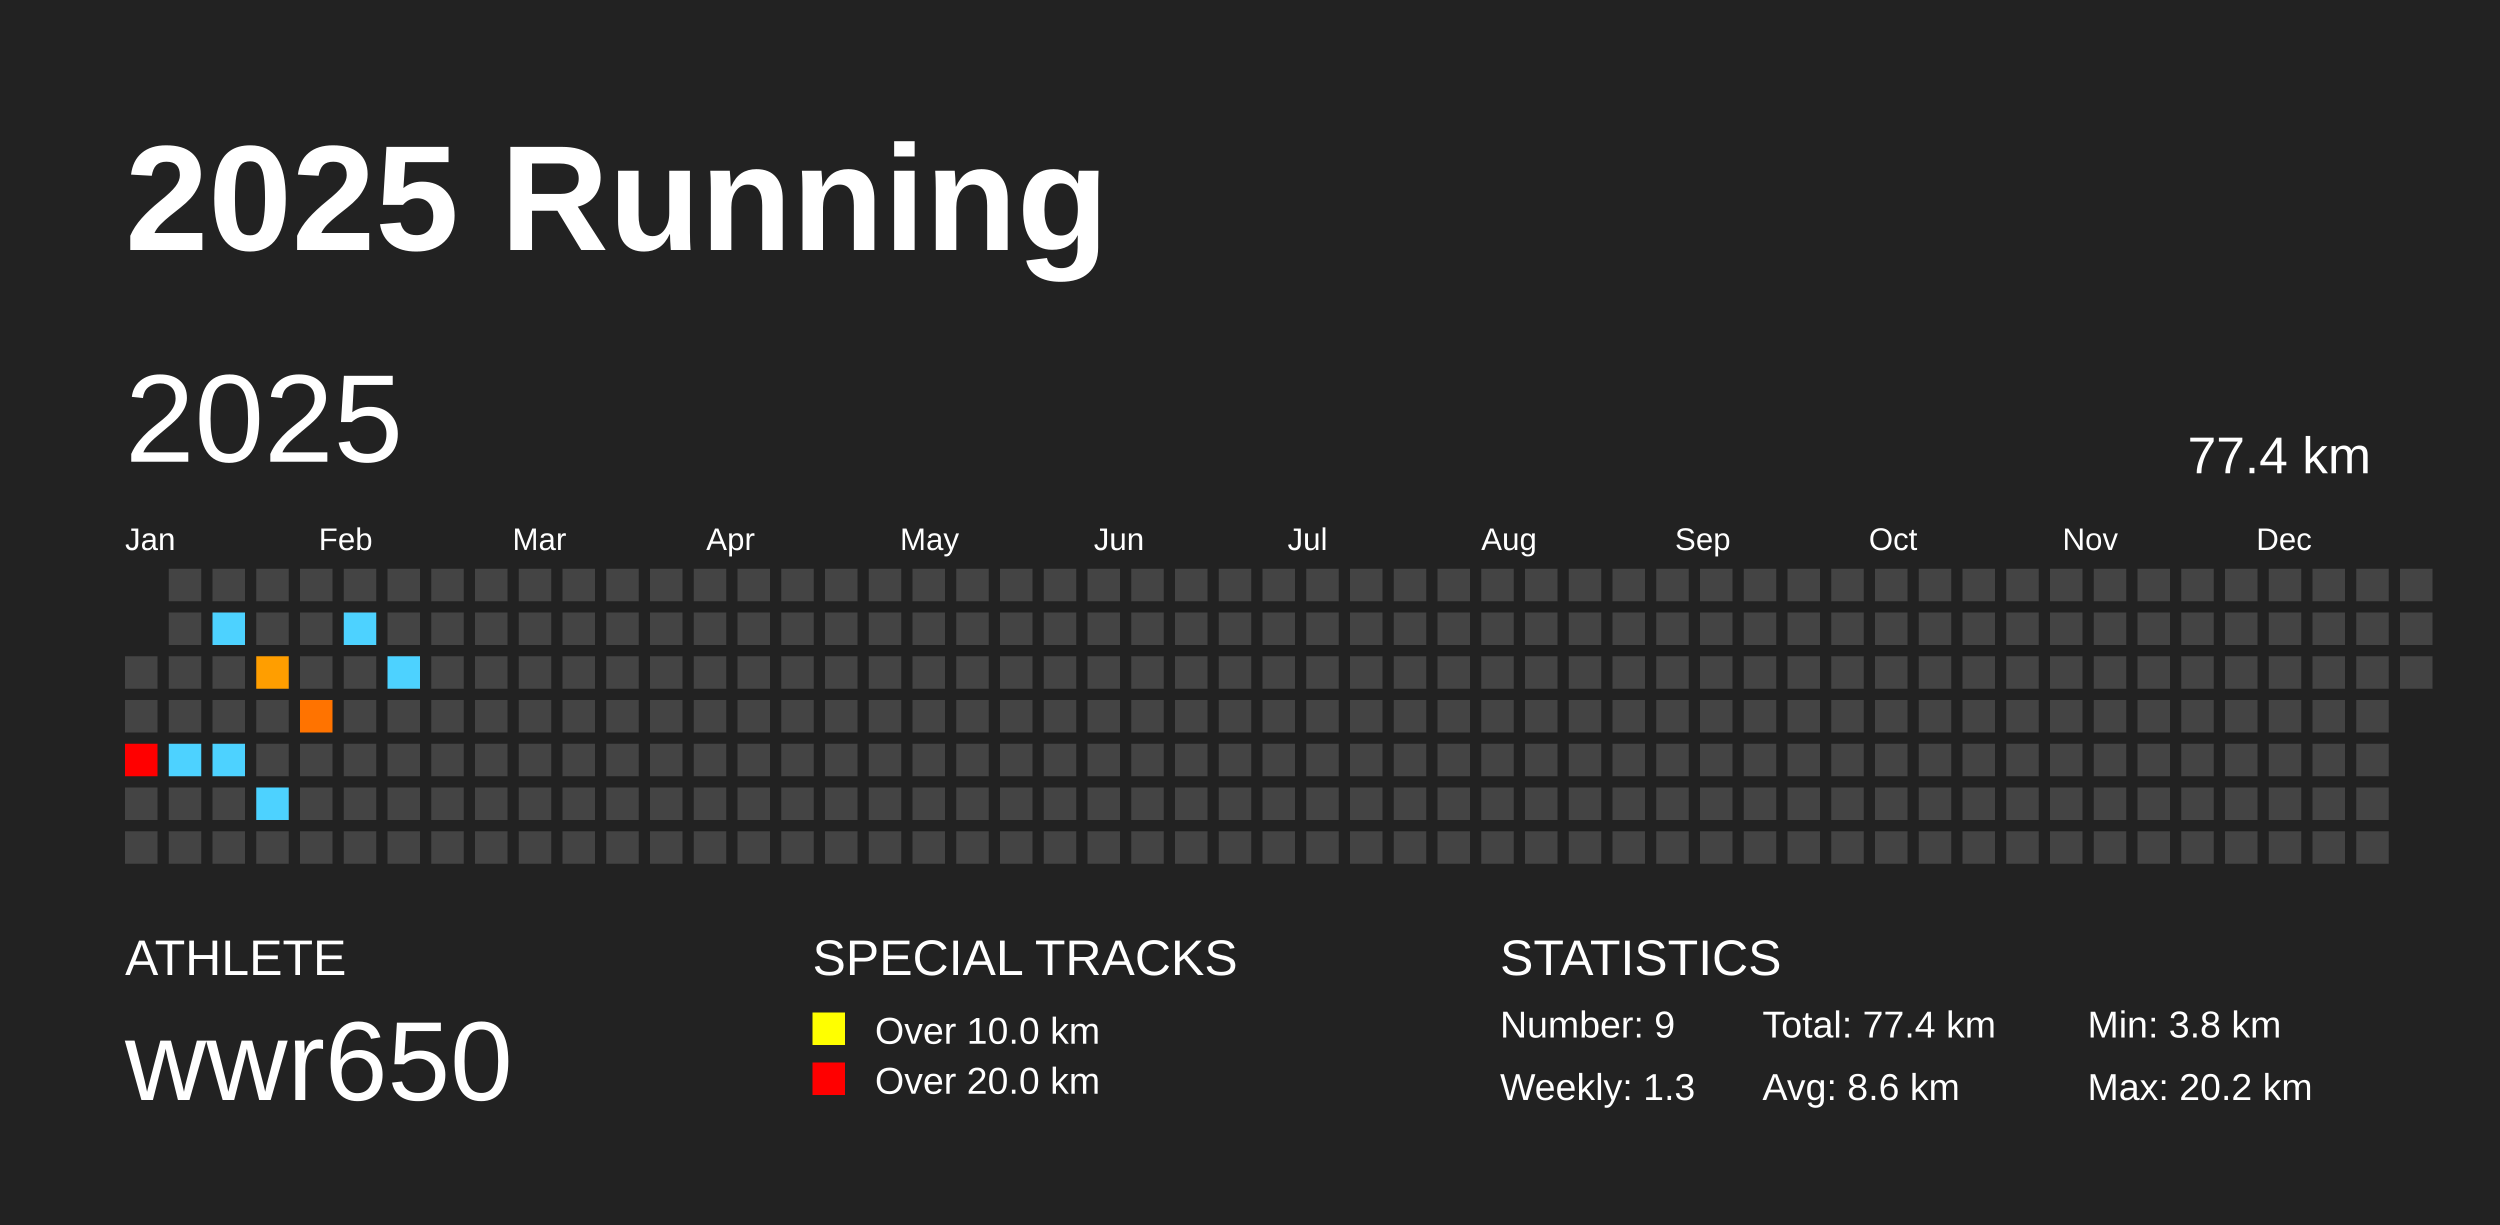
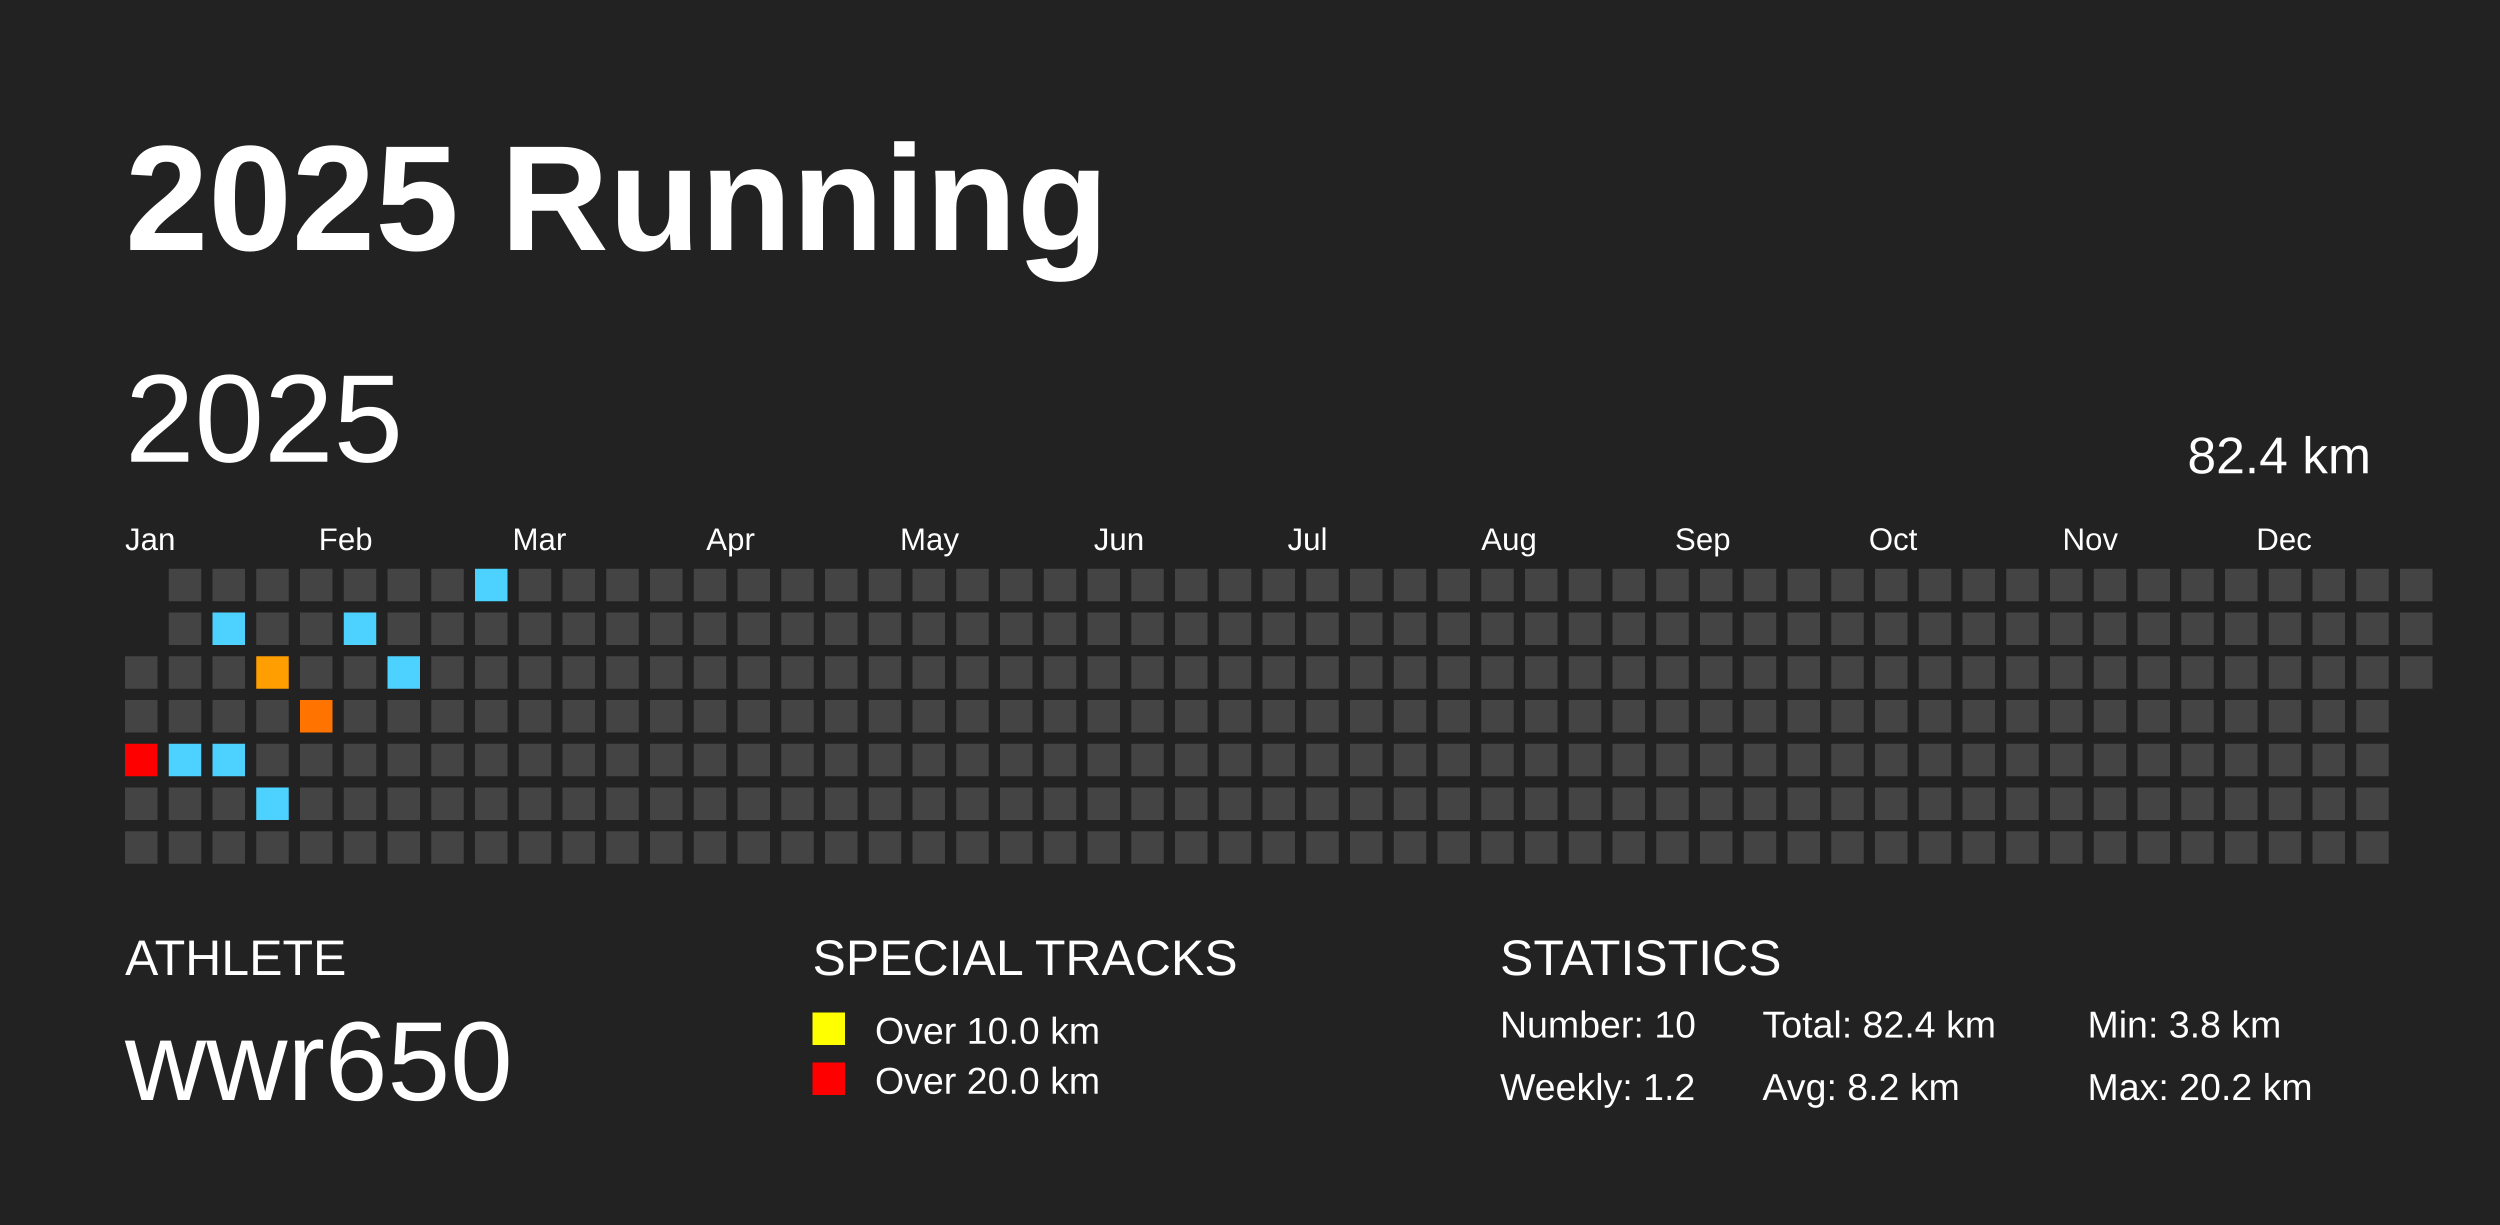
<svg xmlns="http://www.w3.org/2000/svg" baseProfile="full" height="98mm" version="1.1" viewBox="0,0,200,98" width="200mm">
  <defs />
  <rect fill="#222222" height="98" width="200" x="0" y="0" />
  <text fill="#FFFFFF" style="font-size:12px; font-family:Arial; font-weight:bold;" x="10" y="20">2025 Running</text>
  <text fill="#FFFFFF" style="font-size:4px; font-family:Arial" x="10" y="78">ATHLETE</text>
  <text fill="#FFFFFF" style="font-size:9px; font-family:Arial" x="10" y="88">wwr650</text>
  <text fill="#FFFFFF" style="font-size:4px; font-family:Arial" x="65" y="78">SPECIAL TRACKS</text>
  <rect fill="yellow" height="2.6" width="2.6" x="65" y="81" />
  <text fill="#FFFFFF" style="font-size:3px; font-family:Arial" x="70" y="83.5">Over 10.0 km</text>
  <rect fill="red" height="2.6" width="2.6" x="65" y="85" />
  <text fill="#FFFFFF" style="font-size:3px; font-family:Arial" x="70" y="87.5">Over 20.0 km</text>
  <text fill="#FFFFFF" style="font-size:4px; font-family:Arial" x="120" y="78">STATISTICS</text>
-   <text fill="#FFFFFF" style="font-size:3px; font-family:Arial" x="120" y="83">Number: 9</text>
-   <text fill="#FFFFFF" style="font-size:3px; font-family:Arial" x="120" y="88">Weekly: 1.3</text>
-   <text fill="#FFFFFF" style="font-size:3px; font-family:Arial" x="141" y="83">Total: 77.4 km</text>
-   <text fill="#FFFFFF" style="font-size:3px; font-family:Arial" x="141" y="88">Avg: 8.6 km</text>
+   <text fill="#FFFFFF" style="font-size:3px; font-family:Arial" x="120" y="83">Number: 10</text>
+   <text fill="#FFFFFF" style="font-size:3px; font-family:Arial" x="120" y="88">Weekly: 1.2</text>
+   <text fill="#FFFFFF" style="font-size:3px; font-family:Arial" x="141" y="83">Total: 82.4 km</text>
+   <text fill="#FFFFFF" style="font-size:3px; font-family:Arial" x="141" y="88">Avg: 8.2 km</text>
  <text fill="#FFFFFF" style="font-size:3px; font-family:Arial" x="167" y="83">Min: 3.8 km</text>
  <text fill="#FFFFFF" style="font-size:3px; font-family:Arial" x="167" y="88">Max: 20.2 km</text>
  <text dominant-baseline="hanging" fill="#FFFFFF" style="font-size:10.0px; font-family:Arial;" x="10" y="30">2025</text>
-   <text dominant-baseline="hanging" fill="#FFFFFF" style="font-size:4.125px; font-family:Arial;" x="175" y="35">77.4 km</text>
+   <text dominant-baseline="hanging" fill="#FFFFFF" style="font-size:4.125px; font-family:Arial;" x="175" y="35">82.4 km</text>
  <text fill="#FFFFFF" style="font-size:2.5px; font-family:Arial" x="10.0" y="44">Jan</text>
  <text fill="#FFFFFF" style="font-size:2.5px; font-family:Arial" x="25.5" y="44">Feb</text>
  <text fill="#FFFFFF" style="font-size:2.5px; font-family:Arial" x="41.0" y="44">Mar</text>
  <text fill="#FFFFFF" style="font-size:2.5px; font-family:Arial" x="56.5" y="44">Apr</text>
  <text fill="#FFFFFF" style="font-size:2.5px; font-family:Arial" x="72.0" y="44">May</text>
  <text fill="#FFFFFF" style="font-size:2.5px; font-family:Arial" x="87.5" y="44">Jun</text>
  <text fill="#FFFFFF" style="font-size:2.5px; font-family:Arial" x="103.0" y="44">Jul</text>
  <text fill="#FFFFFF" style="font-size:2.5px; font-family:Arial" x="118.5" y="44">Aug</text>
  <text fill="#FFFFFF" style="font-size:2.5px; font-family:Arial" x="134.0" y="44">Sep</text>
  <text fill="#FFFFFF" style="font-size:2.5px; font-family:Arial" x="149.5" y="44">Oct</text>
  <text fill="#FFFFFF" style="font-size:2.5px; font-family:Arial" x="165.0" y="44">Nov</text>
  <text fill="#FFFFFF" style="font-size:2.5px; font-family:Arial" x="180.5" y="44">Dec</text>
  <rect fill="#444444" height="2.6" width="2.6" x="10.0" y="52.5" />
  <rect fill="#444444" height="2.6" width="2.6" x="10.0" y="56.0" />
  <rect fill="red" height="2.6" width="2.6" x="10.0" y="59.5" />
  <rect fill="#444444" height="2.6" width="2.6" x="10.0" y="63.0" />
  <rect fill="#444444" height="2.6" width="2.6" x="10.0" y="66.5" />
  <rect fill="#444444" height="2.6" width="2.6" x="13.5" y="45.5" />
  <rect fill="#444444" height="2.6" width="2.6" x="13.5" y="49.0" />
  <rect fill="#444444" height="2.6" width="2.6" x="13.5" y="52.5" />
  <rect fill="#444444" height="2.6" width="2.6" x="13.5" y="56.0" />
  <rect fill="#4dd2ff" height="2.6" width="2.6" x="13.5" y="59.5" />
  <rect fill="#444444" height="2.6" width="2.6" x="13.5" y="63.0" />
  <rect fill="#444444" height="2.6" width="2.6" x="13.5" y="66.5" />
  <rect fill="#444444" height="2.6" width="2.6" x="17.0" y="45.5" />
  <rect fill="#4dd2ff" height="2.6" width="2.6" x="17.0" y="49.0" />
  <rect fill="#444444" height="2.6" width="2.6" x="17.0" y="52.5" />
  <rect fill="#444444" height="2.6" width="2.6" x="17.0" y="56.0" />
  <rect fill="#4dd2ff" height="2.6" width="2.6" x="17.0" y="59.5" />
  <rect fill="#444444" height="2.6" width="2.6" x="17.0" y="63.0" />
  <rect fill="#444444" height="2.6" width="2.6" x="17.0" y="66.5" />
  <rect fill="#444444" height="2.6" width="2.6" x="20.5" y="45.5" />
  <rect fill="#444444" height="2.6" width="2.6" x="20.5" y="49.0" />
  <rect fill="#ff9e00" height="2.6" width="2.6" x="20.5" y="52.5" />
  <rect fill="#444444" height="2.6" width="2.6" x="20.5" y="56.0" />
  <rect fill="#444444" height="2.6" width="2.6" x="20.5" y="59.5" />
  <rect fill="#4dd2ff" height="2.6" width="2.6" x="20.5" y="63.0" />
  <rect fill="#444444" height="2.6" width="2.6" x="20.5" y="66.5" />
  <rect fill="#444444" height="2.6" width="2.6" x="24.0" y="45.5" />
  <rect fill="#444444" height="2.6" width="2.6" x="24.0" y="49.0" />
  <rect fill="#444444" height="2.6" width="2.6" x="24.0" y="52.5" />
  <rect fill="#ff7300" height="2.6" width="2.6" x="24.0" y="56.0" />
  <rect fill="#444444" height="2.6" width="2.6" x="24.0" y="59.5" />
  <rect fill="#444444" height="2.6" width="2.6" x="24.0" y="63.0" />
  <rect fill="#444444" height="2.6" width="2.6" x="24.0" y="66.5" />
  <rect fill="#444444" height="2.6" width="2.6" x="27.5" y="45.5" />
  <rect fill="#4dd2ff" height="2.6" width="2.6" x="27.5" y="49.0" />
  <rect fill="#444444" height="2.6" width="2.6" x="27.5" y="52.5" />
  <rect fill="#444444" height="2.6" width="2.6" x="27.5" y="56.0" />
  <rect fill="#444444" height="2.6" width="2.6" x="27.5" y="59.5" />
  <rect fill="#444444" height="2.6" width="2.6" x="27.5" y="63.0" />
  <rect fill="#444444" height="2.6" width="2.6" x="27.5" y="66.5" />
  <rect fill="#444444" height="2.6" width="2.6" x="31.0" y="45.5" />
  <rect fill="#444444" height="2.6" width="2.6" x="31.0" y="49.0" />
  <rect fill="#4dd2ff" height="2.6" width="2.6" x="31.0" y="52.5" />
  <rect fill="#444444" height="2.6" width="2.6" x="31.0" y="56.0" />
  <rect fill="#444444" height="2.6" width="2.6" x="31.0" y="59.5" />
  <rect fill="#444444" height="2.6" width="2.6" x="31.0" y="63.0" />
  <rect fill="#444444" height="2.6" width="2.6" x="31.0" y="66.5" />
  <rect fill="#444444" height="2.6" width="2.6" x="34.5" y="45.5" />
  <rect fill="#444444" height="2.6" width="2.6" x="34.5" y="49.0" />
  <rect fill="#444444" height="2.6" width="2.6" x="34.5" y="52.5" />
  <rect fill="#444444" height="2.6" width="2.6" x="34.5" y="56.0" />
  <rect fill="#444444" height="2.6" width="2.6" x="34.5" y="59.5" />
  <rect fill="#444444" height="2.6" width="2.6" x="34.5" y="63.0" />
  <rect fill="#444444" height="2.6" width="2.6" x="34.5" y="66.5" />
-   <rect fill="#444444" height="2.6" width="2.6" x="38.0" y="45.5" />
+   <rect fill="#4dd2ff" height="2.6" width="2.6" x="38.0" y="45.5" />
  <rect fill="#444444" height="2.6" width="2.6" x="38.0" y="49.0" />
  <rect fill="#444444" height="2.6" width="2.6" x="38.0" y="52.5" />
  <rect fill="#444444" height="2.6" width="2.6" x="38.0" y="56.0" />
  <rect fill="#444444" height="2.6" width="2.6" x="38.0" y="59.5" />
  <rect fill="#444444" height="2.6" width="2.6" x="38.0" y="63.0" />
  <rect fill="#444444" height="2.6" width="2.6" x="38.0" y="66.5" />
  <rect fill="#444444" height="2.6" width="2.6" x="41.5" y="45.5" />
  <rect fill="#444444" height="2.6" width="2.6" x="41.5" y="49.0" />
  <rect fill="#444444" height="2.6" width="2.6" x="41.5" y="52.5" />
  <rect fill="#444444" height="2.6" width="2.6" x="41.5" y="56.0" />
  <rect fill="#444444" height="2.6" width="2.6" x="41.5" y="59.5" />
  <rect fill="#444444" height="2.6" width="2.6" x="41.5" y="63.0" />
  <rect fill="#444444" height="2.6" width="2.6" x="41.5" y="66.5" />
  <rect fill="#444444" height="2.6" width="2.6" x="45.0" y="45.5" />
  <rect fill="#444444" height="2.6" width="2.6" x="45.0" y="49.0" />
  <rect fill="#444444" height="2.6" width="2.6" x="45.0" y="52.5" />
  <rect fill="#444444" height="2.6" width="2.6" x="45.0" y="56.0" />
  <rect fill="#444444" height="2.6" width="2.6" x="45.0" y="59.5" />
  <rect fill="#444444" height="2.6" width="2.6" x="45.0" y="63.0" />
  <rect fill="#444444" height="2.6" width="2.6" x="45.0" y="66.5" />
  <rect fill="#444444" height="2.6" width="2.6" x="48.5" y="45.5" />
  <rect fill="#444444" height="2.6" width="2.6" x="48.5" y="49.0" />
  <rect fill="#444444" height="2.6" width="2.6" x="48.5" y="52.5" />
  <rect fill="#444444" height="2.6" width="2.6" x="48.5" y="56.0" />
  <rect fill="#444444" height="2.6" width="2.6" x="48.5" y="59.5" />
  <rect fill="#444444" height="2.6" width="2.6" x="48.5" y="63.0" />
  <rect fill="#444444" height="2.6" width="2.6" x="48.5" y="66.5" />
  <rect fill="#444444" height="2.6" width="2.6" x="52.0" y="45.5" />
  <rect fill="#444444" height="2.6" width="2.6" x="52.0" y="49.0" />
  <rect fill="#444444" height="2.6" width="2.6" x="52.0" y="52.5" />
  <rect fill="#444444" height="2.6" width="2.6" x="52.0" y="56.0" />
  <rect fill="#444444" height="2.6" width="2.6" x="52.0" y="59.5" />
  <rect fill="#444444" height="2.6" width="2.6" x="52.0" y="63.0" />
  <rect fill="#444444" height="2.6" width="2.6" x="52.0" y="66.5" />
  <rect fill="#444444" height="2.6" width="2.6" x="55.5" y="45.5" />
  <rect fill="#444444" height="2.6" width="2.6" x="55.5" y="49.0" />
  <rect fill="#444444" height="2.6" width="2.6" x="55.5" y="52.5" />
  <rect fill="#444444" height="2.6" width="2.6" x="55.5" y="56.0" />
  <rect fill="#444444" height="2.6" width="2.6" x="55.5" y="59.5" />
  <rect fill="#444444" height="2.6" width="2.6" x="55.5" y="63.0" />
  <rect fill="#444444" height="2.6" width="2.6" x="55.5" y="66.5" />
  <rect fill="#444444" height="2.6" width="2.6" x="59.0" y="45.5" />
  <rect fill="#444444" height="2.6" width="2.6" x="59.0" y="49.0" />
  <rect fill="#444444" height="2.6" width="2.6" x="59.0" y="52.5" />
  <rect fill="#444444" height="2.6" width="2.6" x="59.0" y="56.0" />
  <rect fill="#444444" height="2.6" width="2.6" x="59.0" y="59.5" />
  <rect fill="#444444" height="2.6" width="2.6" x="59.0" y="63.0" />
  <rect fill="#444444" height="2.6" width="2.6" x="59.0" y="66.5" />
  <rect fill="#444444" height="2.6" width="2.6" x="62.5" y="45.5" />
  <rect fill="#444444" height="2.6" width="2.6" x="62.5" y="49.0" />
  <rect fill="#444444" height="2.6" width="2.6" x="62.5" y="52.5" />
  <rect fill="#444444" height="2.6" width="2.6" x="62.5" y="56.0" />
  <rect fill="#444444" height="2.6" width="2.6" x="62.5" y="59.5" />
  <rect fill="#444444" height="2.6" width="2.6" x="62.5" y="63.0" />
  <rect fill="#444444" height="2.6" width="2.6" x="62.5" y="66.5" />
  <rect fill="#444444" height="2.6" width="2.6" x="66.0" y="45.5" />
  <rect fill="#444444" height="2.6" width="2.6" x="66.0" y="49.0" />
  <rect fill="#444444" height="2.6" width="2.6" x="66.0" y="52.5" />
  <rect fill="#444444" height="2.6" width="2.6" x="66.0" y="56.0" />
  <rect fill="#444444" height="2.6" width="2.6" x="66.0" y="59.5" />
  <rect fill="#444444" height="2.6" width="2.6" x="66.0" y="63.0" />
  <rect fill="#444444" height="2.6" width="2.6" x="66.0" y="66.5" />
  <rect fill="#444444" height="2.6" width="2.6" x="69.5" y="45.5" />
  <rect fill="#444444" height="2.6" width="2.6" x="69.5" y="49.0" />
  <rect fill="#444444" height="2.6" width="2.6" x="69.5" y="52.5" />
  <rect fill="#444444" height="2.6" width="2.6" x="69.5" y="56.0" />
  <rect fill="#444444" height="2.6" width="2.6" x="69.5" y="59.5" />
  <rect fill="#444444" height="2.6" width="2.6" x="69.5" y="63.0" />
  <rect fill="#444444" height="2.6" width="2.6" x="69.5" y="66.5" />
  <rect fill="#444444" height="2.6" width="2.6" x="73.0" y="45.5" />
  <rect fill="#444444" height="2.6" width="2.6" x="73.0" y="49.0" />
  <rect fill="#444444" height="2.6" width="2.6" x="73.0" y="52.5" />
  <rect fill="#444444" height="2.6" width="2.6" x="73.0" y="56.0" />
  <rect fill="#444444" height="2.6" width="2.6" x="73.0" y="59.5" />
  <rect fill="#444444" height="2.6" width="2.6" x="73.0" y="63.0" />
  <rect fill="#444444" height="2.6" width="2.6" x="73.0" y="66.5" />
  <rect fill="#444444" height="2.6" width="2.6" x="76.5" y="45.5" />
  <rect fill="#444444" height="2.6" width="2.6" x="76.5" y="49.0" />
  <rect fill="#444444" height="2.6" width="2.6" x="76.5" y="52.5" />
  <rect fill="#444444" height="2.6" width="2.6" x="76.5" y="56.0" />
  <rect fill="#444444" height="2.6" width="2.6" x="76.5" y="59.5" />
  <rect fill="#444444" height="2.6" width="2.6" x="76.5" y="63.0" />
  <rect fill="#444444" height="2.6" width="2.6" x="76.5" y="66.5" />
  <rect fill="#444444" height="2.6" width="2.6" x="80.0" y="45.5" />
  <rect fill="#444444" height="2.6" width="2.6" x="80.0" y="49.0" />
  <rect fill="#444444" height="2.6" width="2.6" x="80.0" y="52.5" />
  <rect fill="#444444" height="2.6" width="2.6" x="80.0" y="56.0" />
  <rect fill="#444444" height="2.6" width="2.6" x="80.0" y="59.5" />
  <rect fill="#444444" height="2.6" width="2.6" x="80.0" y="63.0" />
  <rect fill="#444444" height="2.6" width="2.6" x="80.0" y="66.5" />
  <rect fill="#444444" height="2.6" width="2.6" x="83.5" y="45.5" />
  <rect fill="#444444" height="2.6" width="2.6" x="83.5" y="49.0" />
  <rect fill="#444444" height="2.6" width="2.6" x="83.5" y="52.5" />
  <rect fill="#444444" height="2.6" width="2.6" x="83.5" y="56.0" />
  <rect fill="#444444" height="2.6" width="2.6" x="83.5" y="59.5" />
  <rect fill="#444444" height="2.6" width="2.6" x="83.5" y="63.0" />
  <rect fill="#444444" height="2.6" width="2.6" x="83.5" y="66.5" />
  <rect fill="#444444" height="2.6" width="2.6" x="87.0" y="45.5" />
  <rect fill="#444444" height="2.6" width="2.6" x="87.0" y="49.0" />
  <rect fill="#444444" height="2.6" width="2.6" x="87.0" y="52.5" />
  <rect fill="#444444" height="2.6" width="2.6" x="87.0" y="56.0" />
  <rect fill="#444444" height="2.6" width="2.6" x="87.0" y="59.5" />
  <rect fill="#444444" height="2.6" width="2.6" x="87.0" y="63.0" />
  <rect fill="#444444" height="2.6" width="2.6" x="87.0" y="66.5" />
  <rect fill="#444444" height="2.6" width="2.6" x="90.5" y="45.5" />
  <rect fill="#444444" height="2.6" width="2.6" x="90.5" y="49.0" />
  <rect fill="#444444" height="2.6" width="2.6" x="90.5" y="52.5" />
  <rect fill="#444444" height="2.6" width="2.6" x="90.5" y="56.0" />
  <rect fill="#444444" height="2.6" width="2.6" x="90.5" y="59.5" />
  <rect fill="#444444" height="2.6" width="2.6" x="90.5" y="63.0" />
  <rect fill="#444444" height="2.6" width="2.6" x="90.5" y="66.5" />
  <rect fill="#444444" height="2.6" width="2.6" x="94.0" y="45.5" />
  <rect fill="#444444" height="2.6" width="2.6" x="94.0" y="49.0" />
  <rect fill="#444444" height="2.6" width="2.6" x="94.0" y="52.5" />
  <rect fill="#444444" height="2.6" width="2.6" x="94.0" y="56.0" />
  <rect fill="#444444" height="2.6" width="2.6" x="94.0" y="59.5" />
  <rect fill="#444444" height="2.6" width="2.6" x="94.0" y="63.0" />
  <rect fill="#444444" height="2.6" width="2.6" x="94.0" y="66.5" />
  <rect fill="#444444" height="2.6" width="2.6" x="97.5" y="45.5" />
  <rect fill="#444444" height="2.6" width="2.6" x="97.5" y="49.0" />
  <rect fill="#444444" height="2.6" width="2.6" x="97.5" y="52.5" />
  <rect fill="#444444" height="2.6" width="2.6" x="97.5" y="56.0" />
  <rect fill="#444444" height="2.6" width="2.6" x="97.5" y="59.5" />
  <rect fill="#444444" height="2.6" width="2.6" x="97.5" y="63.0" />
  <rect fill="#444444" height="2.6" width="2.6" x="97.5" y="66.5" />
  <rect fill="#444444" height="2.6" width="2.6" x="101.0" y="45.5" />
  <rect fill="#444444" height="2.6" width="2.6" x="101.0" y="49.0" />
  <rect fill="#444444" height="2.6" width="2.6" x="101.0" y="52.5" />
  <rect fill="#444444" height="2.6" width="2.6" x="101.0" y="56.0" />
  <rect fill="#444444" height="2.6" width="2.6" x="101.0" y="59.5" />
  <rect fill="#444444" height="2.6" width="2.6" x="101.0" y="63.0" />
  <rect fill="#444444" height="2.6" width="2.6" x="101.0" y="66.5" />
  <rect fill="#444444" height="2.6" width="2.6" x="104.5" y="45.5" />
  <rect fill="#444444" height="2.6" width="2.6" x="104.5" y="49.0" />
  <rect fill="#444444" height="2.6" width="2.6" x="104.5" y="52.5" />
  <rect fill="#444444" height="2.6" width="2.6" x="104.5" y="56.0" />
  <rect fill="#444444" height="2.6" width="2.6" x="104.5" y="59.5" />
  <rect fill="#444444" height="2.6" width="2.6" x="104.5" y="63.0" />
  <rect fill="#444444" height="2.6" width="2.6" x="104.5" y="66.5" />
  <rect fill="#444444" height="2.6" width="2.6" x="108.0" y="45.5" />
  <rect fill="#444444" height="2.6" width="2.6" x="108.0" y="49.0" />
  <rect fill="#444444" height="2.6" width="2.6" x="108.0" y="52.5" />
  <rect fill="#444444" height="2.6" width="2.6" x="108.0" y="56.0" />
  <rect fill="#444444" height="2.6" width="2.6" x="108.0" y="59.5" />
  <rect fill="#444444" height="2.6" width="2.6" x="108.0" y="63.0" />
  <rect fill="#444444" height="2.6" width="2.6" x="108.0" y="66.5" />
  <rect fill="#444444" height="2.6" width="2.6" x="111.5" y="45.5" />
  <rect fill="#444444" height="2.6" width="2.6" x="111.5" y="49.0" />
  <rect fill="#444444" height="2.6" width="2.6" x="111.5" y="52.5" />
  <rect fill="#444444" height="2.6" width="2.6" x="111.5" y="56.0" />
  <rect fill="#444444" height="2.6" width="2.6" x="111.5" y="59.5" />
  <rect fill="#444444" height="2.6" width="2.6" x="111.5" y="63.0" />
  <rect fill="#444444" height="2.6" width="2.6" x="111.5" y="66.5" />
  <rect fill="#444444" height="2.6" width="2.6" x="115.0" y="45.5" />
  <rect fill="#444444" height="2.6" width="2.6" x="115.0" y="49.0" />
  <rect fill="#444444" height="2.6" width="2.6" x="115.0" y="52.5" />
  <rect fill="#444444" height="2.6" width="2.6" x="115.0" y="56.0" />
  <rect fill="#444444" height="2.6" width="2.6" x="115.0" y="59.5" />
  <rect fill="#444444" height="2.6" width="2.6" x="115.0" y="63.0" />
  <rect fill="#444444" height="2.6" width="2.6" x="115.0" y="66.5" />
  <rect fill="#444444" height="2.6" width="2.6" x="118.5" y="45.5" />
  <rect fill="#444444" height="2.6" width="2.6" x="118.5" y="49.0" />
  <rect fill="#444444" height="2.6" width="2.6" x="118.5" y="52.5" />
  <rect fill="#444444" height="2.6" width="2.6" x="118.5" y="56.0" />
  <rect fill="#444444" height="2.6" width="2.6" x="118.5" y="59.5" />
  <rect fill="#444444" height="2.6" width="2.6" x="118.5" y="63.0" />
  <rect fill="#444444" height="2.6" width="2.6" x="118.5" y="66.5" />
  <rect fill="#444444" height="2.6" width="2.6" x="122.0" y="45.5" />
  <rect fill="#444444" height="2.6" width="2.6" x="122.0" y="49.0" />
  <rect fill="#444444" height="2.6" width="2.6" x="122.0" y="52.5" />
  <rect fill="#444444" height="2.6" width="2.6" x="122.0" y="56.0" />
  <rect fill="#444444" height="2.6" width="2.6" x="122.0" y="59.5" />
  <rect fill="#444444" height="2.6" width="2.6" x="122.0" y="63.0" />
  <rect fill="#444444" height="2.6" width="2.6" x="122.0" y="66.5" />
  <rect fill="#444444" height="2.6" width="2.6" x="125.5" y="45.5" />
  <rect fill="#444444" height="2.6" width="2.6" x="125.5" y="49.0" />
  <rect fill="#444444" height="2.6" width="2.6" x="125.5" y="52.5" />
  <rect fill="#444444" height="2.6" width="2.6" x="125.5" y="56.0" />
  <rect fill="#444444" height="2.6" width="2.6" x="125.5" y="59.5" />
  <rect fill="#444444" height="2.6" width="2.6" x="125.5" y="63.0" />
  <rect fill="#444444" height="2.6" width="2.6" x="125.5" y="66.5" />
  <rect fill="#444444" height="2.6" width="2.6" x="129.0" y="45.5" />
  <rect fill="#444444" height="2.6" width="2.6" x="129.0" y="49.0" />
  <rect fill="#444444" height="2.6" width="2.6" x="129.0" y="52.5" />
  <rect fill="#444444" height="2.6" width="2.6" x="129.0" y="56.0" />
  <rect fill="#444444" height="2.6" width="2.6" x="129.0" y="59.5" />
  <rect fill="#444444" height="2.6" width="2.6" x="129.0" y="63.0" />
  <rect fill="#444444" height="2.6" width="2.6" x="129.0" y="66.5" />
  <rect fill="#444444" height="2.6" width="2.6" x="132.5" y="45.5" />
  <rect fill="#444444" height="2.6" width="2.6" x="132.5" y="49.0" />
  <rect fill="#444444" height="2.6" width="2.6" x="132.5" y="52.5" />
  <rect fill="#444444" height="2.6" width="2.6" x="132.5" y="56.0" />
  <rect fill="#444444" height="2.6" width="2.6" x="132.5" y="59.5" />
  <rect fill="#444444" height="2.6" width="2.6" x="132.5" y="63.0" />
  <rect fill="#444444" height="2.6" width="2.6" x="132.5" y="66.5" />
  <rect fill="#444444" height="2.6" width="2.6" x="136.0" y="45.5" />
  <rect fill="#444444" height="2.6" width="2.6" x="136.0" y="49.0" />
  <rect fill="#444444" height="2.6" width="2.6" x="136.0" y="52.5" />
  <rect fill="#444444" height="2.6" width="2.6" x="136.0" y="56.0" />
  <rect fill="#444444" height="2.6" width="2.6" x="136.0" y="59.5" />
  <rect fill="#444444" height="2.6" width="2.6" x="136.0" y="63.0" />
  <rect fill="#444444" height="2.6" width="2.6" x="136.0" y="66.5" />
  <rect fill="#444444" height="2.6" width="2.6" x="139.5" y="45.5" />
  <rect fill="#444444" height="2.6" width="2.6" x="139.5" y="49.0" />
  <rect fill="#444444" height="2.6" width="2.6" x="139.5" y="52.5" />
  <rect fill="#444444" height="2.6" width="2.6" x="139.5" y="56.0" />
  <rect fill="#444444" height="2.6" width="2.6" x="139.5" y="59.5" />
  <rect fill="#444444" height="2.6" width="2.6" x="139.5" y="63.0" />
  <rect fill="#444444" height="2.6" width="2.6" x="139.5" y="66.5" />
  <rect fill="#444444" height="2.6" width="2.6" x="143.0" y="45.5" />
  <rect fill="#444444" height="2.6" width="2.6" x="143.0" y="49.0" />
  <rect fill="#444444" height="2.6" width="2.6" x="143.0" y="52.5" />
  <rect fill="#444444" height="2.6" width="2.6" x="143.0" y="56.0" />
  <rect fill="#444444" height="2.6" width="2.6" x="143.0" y="59.5" />
  <rect fill="#444444" height="2.6" width="2.6" x="143.0" y="63.0" />
  <rect fill="#444444" height="2.6" width="2.6" x="143.0" y="66.5" />
  <rect fill="#444444" height="2.6" width="2.6" x="146.5" y="45.5" />
  <rect fill="#444444" height="2.6" width="2.6" x="146.5" y="49.0" />
  <rect fill="#444444" height="2.6" width="2.6" x="146.5" y="52.5" />
  <rect fill="#444444" height="2.6" width="2.6" x="146.5" y="56.0" />
  <rect fill="#444444" height="2.6" width="2.6" x="146.5" y="59.5" />
  <rect fill="#444444" height="2.6" width="2.6" x="146.5" y="63.0" />
  <rect fill="#444444" height="2.6" width="2.6" x="146.5" y="66.5" />
  <rect fill="#444444" height="2.6" width="2.6" x="150.0" y="45.5" />
  <rect fill="#444444" height="2.6" width="2.6" x="150.0" y="49.0" />
  <rect fill="#444444" height="2.6" width="2.6" x="150.0" y="52.5" />
  <rect fill="#444444" height="2.6" width="2.6" x="150.0" y="56.0" />
  <rect fill="#444444" height="2.6" width="2.6" x="150.0" y="59.5" />
  <rect fill="#444444" height="2.6" width="2.6" x="150.0" y="63.0" />
  <rect fill="#444444" height="2.6" width="2.6" x="150.0" y="66.5" />
  <rect fill="#444444" height="2.6" width="2.6" x="153.5" y="45.5" />
  <rect fill="#444444" height="2.6" width="2.6" x="153.5" y="49.0" />
  <rect fill="#444444" height="2.6" width="2.6" x="153.5" y="52.5" />
  <rect fill="#444444" height="2.6" width="2.6" x="153.5" y="56.0" />
  <rect fill="#444444" height="2.6" width="2.6" x="153.5" y="59.5" />
  <rect fill="#444444" height="2.6" width="2.6" x="153.5" y="63.0" />
  <rect fill="#444444" height="2.6" width="2.6" x="153.5" y="66.5" />
  <rect fill="#444444" height="2.6" width="2.6" x="157.0" y="45.5" />
  <rect fill="#444444" height="2.6" width="2.6" x="157.0" y="49.0" />
  <rect fill="#444444" height="2.6" width="2.6" x="157.0" y="52.5" />
  <rect fill="#444444" height="2.6" width="2.6" x="157.0" y="56.0" />
  <rect fill="#444444" height="2.6" width="2.6" x="157.0" y="59.5" />
  <rect fill="#444444" height="2.6" width="2.6" x="157.0" y="63.0" />
  <rect fill="#444444" height="2.6" width="2.6" x="157.0" y="66.5" />
  <rect fill="#444444" height="2.6" width="2.6" x="160.5" y="45.5" />
  <rect fill="#444444" height="2.6" width="2.6" x="160.5" y="49.0" />
  <rect fill="#444444" height="2.6" width="2.6" x="160.5" y="52.5" />
  <rect fill="#444444" height="2.6" width="2.6" x="160.5" y="56.0" />
  <rect fill="#444444" height="2.6" width="2.6" x="160.5" y="59.5" />
  <rect fill="#444444" height="2.6" width="2.6" x="160.5" y="63.0" />
  <rect fill="#444444" height="2.6" width="2.6" x="160.5" y="66.5" />
  <rect fill="#444444" height="2.6" width="2.6" x="164.0" y="45.5" />
  <rect fill="#444444" height="2.6" width="2.6" x="164.0" y="49.0" />
  <rect fill="#444444" height="2.6" width="2.6" x="164.0" y="52.5" />
  <rect fill="#444444" height="2.6" width="2.6" x="164.0" y="56.0" />
  <rect fill="#444444" height="2.6" width="2.6" x="164.0" y="59.5" />
  <rect fill="#444444" height="2.6" width="2.6" x="164.0" y="63.0" />
  <rect fill="#444444" height="2.6" width="2.6" x="164.0" y="66.5" />
  <rect fill="#444444" height="2.6" width="2.6" x="167.5" y="45.5" />
  <rect fill="#444444" height="2.6" width="2.6" x="167.5" y="49.0" />
  <rect fill="#444444" height="2.6" width="2.6" x="167.5" y="52.5" />
  <rect fill="#444444" height="2.6" width="2.6" x="167.5" y="56.0" />
  <rect fill="#444444" height="2.6" width="2.6" x="167.5" y="59.5" />
  <rect fill="#444444" height="2.6" width="2.6" x="167.5" y="63.0" />
  <rect fill="#444444" height="2.6" width="2.6" x="167.5" y="66.5" />
  <rect fill="#444444" height="2.6" width="2.6" x="171.0" y="45.5" />
  <rect fill="#444444" height="2.6" width="2.6" x="171.0" y="49.0" />
  <rect fill="#444444" height="2.6" width="2.6" x="171.0" y="52.5" />
  <rect fill="#444444" height="2.6" width="2.6" x="171.0" y="56.0" />
  <rect fill="#444444" height="2.6" width="2.6" x="171.0" y="59.5" />
  <rect fill="#444444" height="2.6" width="2.6" x="171.0" y="63.0" />
  <rect fill="#444444" height="2.6" width="2.6" x="171.0" y="66.5" />
  <rect fill="#444444" height="2.6" width="2.6" x="174.5" y="45.5" />
  <rect fill="#444444" height="2.6" width="2.6" x="174.5" y="49.0" />
  <rect fill="#444444" height="2.6" width="2.6" x="174.5" y="52.5" />
  <rect fill="#444444" height="2.6" width="2.6" x="174.5" y="56.0" />
  <rect fill="#444444" height="2.6" width="2.6" x="174.5" y="59.5" />
  <rect fill="#444444" height="2.6" width="2.6" x="174.5" y="63.0" />
  <rect fill="#444444" height="2.6" width="2.6" x="174.5" y="66.5" />
  <rect fill="#444444" height="2.6" width="2.6" x="178.0" y="45.5" />
  <rect fill="#444444" height="2.6" width="2.6" x="178.0" y="49.0" />
  <rect fill="#444444" height="2.6" width="2.6" x="178.0" y="52.5" />
  <rect fill="#444444" height="2.6" width="2.6" x="178.0" y="56.0" />
  <rect fill="#444444" height="2.6" width="2.6" x="178.0" y="59.5" />
  <rect fill="#444444" height="2.6" width="2.6" x="178.0" y="63.0" />
  <rect fill="#444444" height="2.6" width="2.6" x="178.0" y="66.5" />
  <rect fill="#444444" height="2.6" width="2.6" x="181.5" y="45.5" />
  <rect fill="#444444" height="2.6" width="2.6" x="181.5" y="49.0" />
  <rect fill="#444444" height="2.6" width="2.6" x="181.5" y="52.5" />
  <rect fill="#444444" height="2.6" width="2.6" x="181.5" y="56.0" />
  <rect fill="#444444" height="2.6" width="2.6" x="181.5" y="59.5" />
  <rect fill="#444444" height="2.6" width="2.6" x="181.5" y="63.0" />
  <rect fill="#444444" height="2.6" width="2.6" x="181.5" y="66.5" />
  <rect fill="#444444" height="2.6" width="2.6" x="185.0" y="45.5" />
  <rect fill="#444444" height="2.6" width="2.6" x="185.0" y="49.0" />
  <rect fill="#444444" height="2.6" width="2.6" x="185.0" y="52.5" />
  <rect fill="#444444" height="2.6" width="2.6" x="185.0" y="56.0" />
  <rect fill="#444444" height="2.6" width="2.6" x="185.0" y="59.5" />
  <rect fill="#444444" height="2.6" width="2.6" x="185.0" y="63.0" />
  <rect fill="#444444" height="2.6" width="2.6" x="185.0" y="66.5" />
  <rect fill="#444444" height="2.6" width="2.6" x="188.5" y="45.5" />
  <rect fill="#444444" height="2.6" width="2.6" x="188.5" y="49.0" />
  <rect fill="#444444" height="2.6" width="2.6" x="188.5" y="52.5" />
  <rect fill="#444444" height="2.6" width="2.6" x="188.5" y="56.0" />
  <rect fill="#444444" height="2.6" width="2.6" x="188.5" y="59.5" />
  <rect fill="#444444" height="2.6" width="2.6" x="188.5" y="63.0" />
  <rect fill="#444444" height="2.6" width="2.6" x="188.5" y="66.5" />
  <rect fill="#444444" height="2.6" width="2.6" x="192.0" y="45.5" />
  <rect fill="#444444" height="2.6" width="2.6" x="192.0" y="49.0" />
  <rect fill="#444444" height="2.6" width="2.6" x="192.0" y="52.5" />
</svg>
